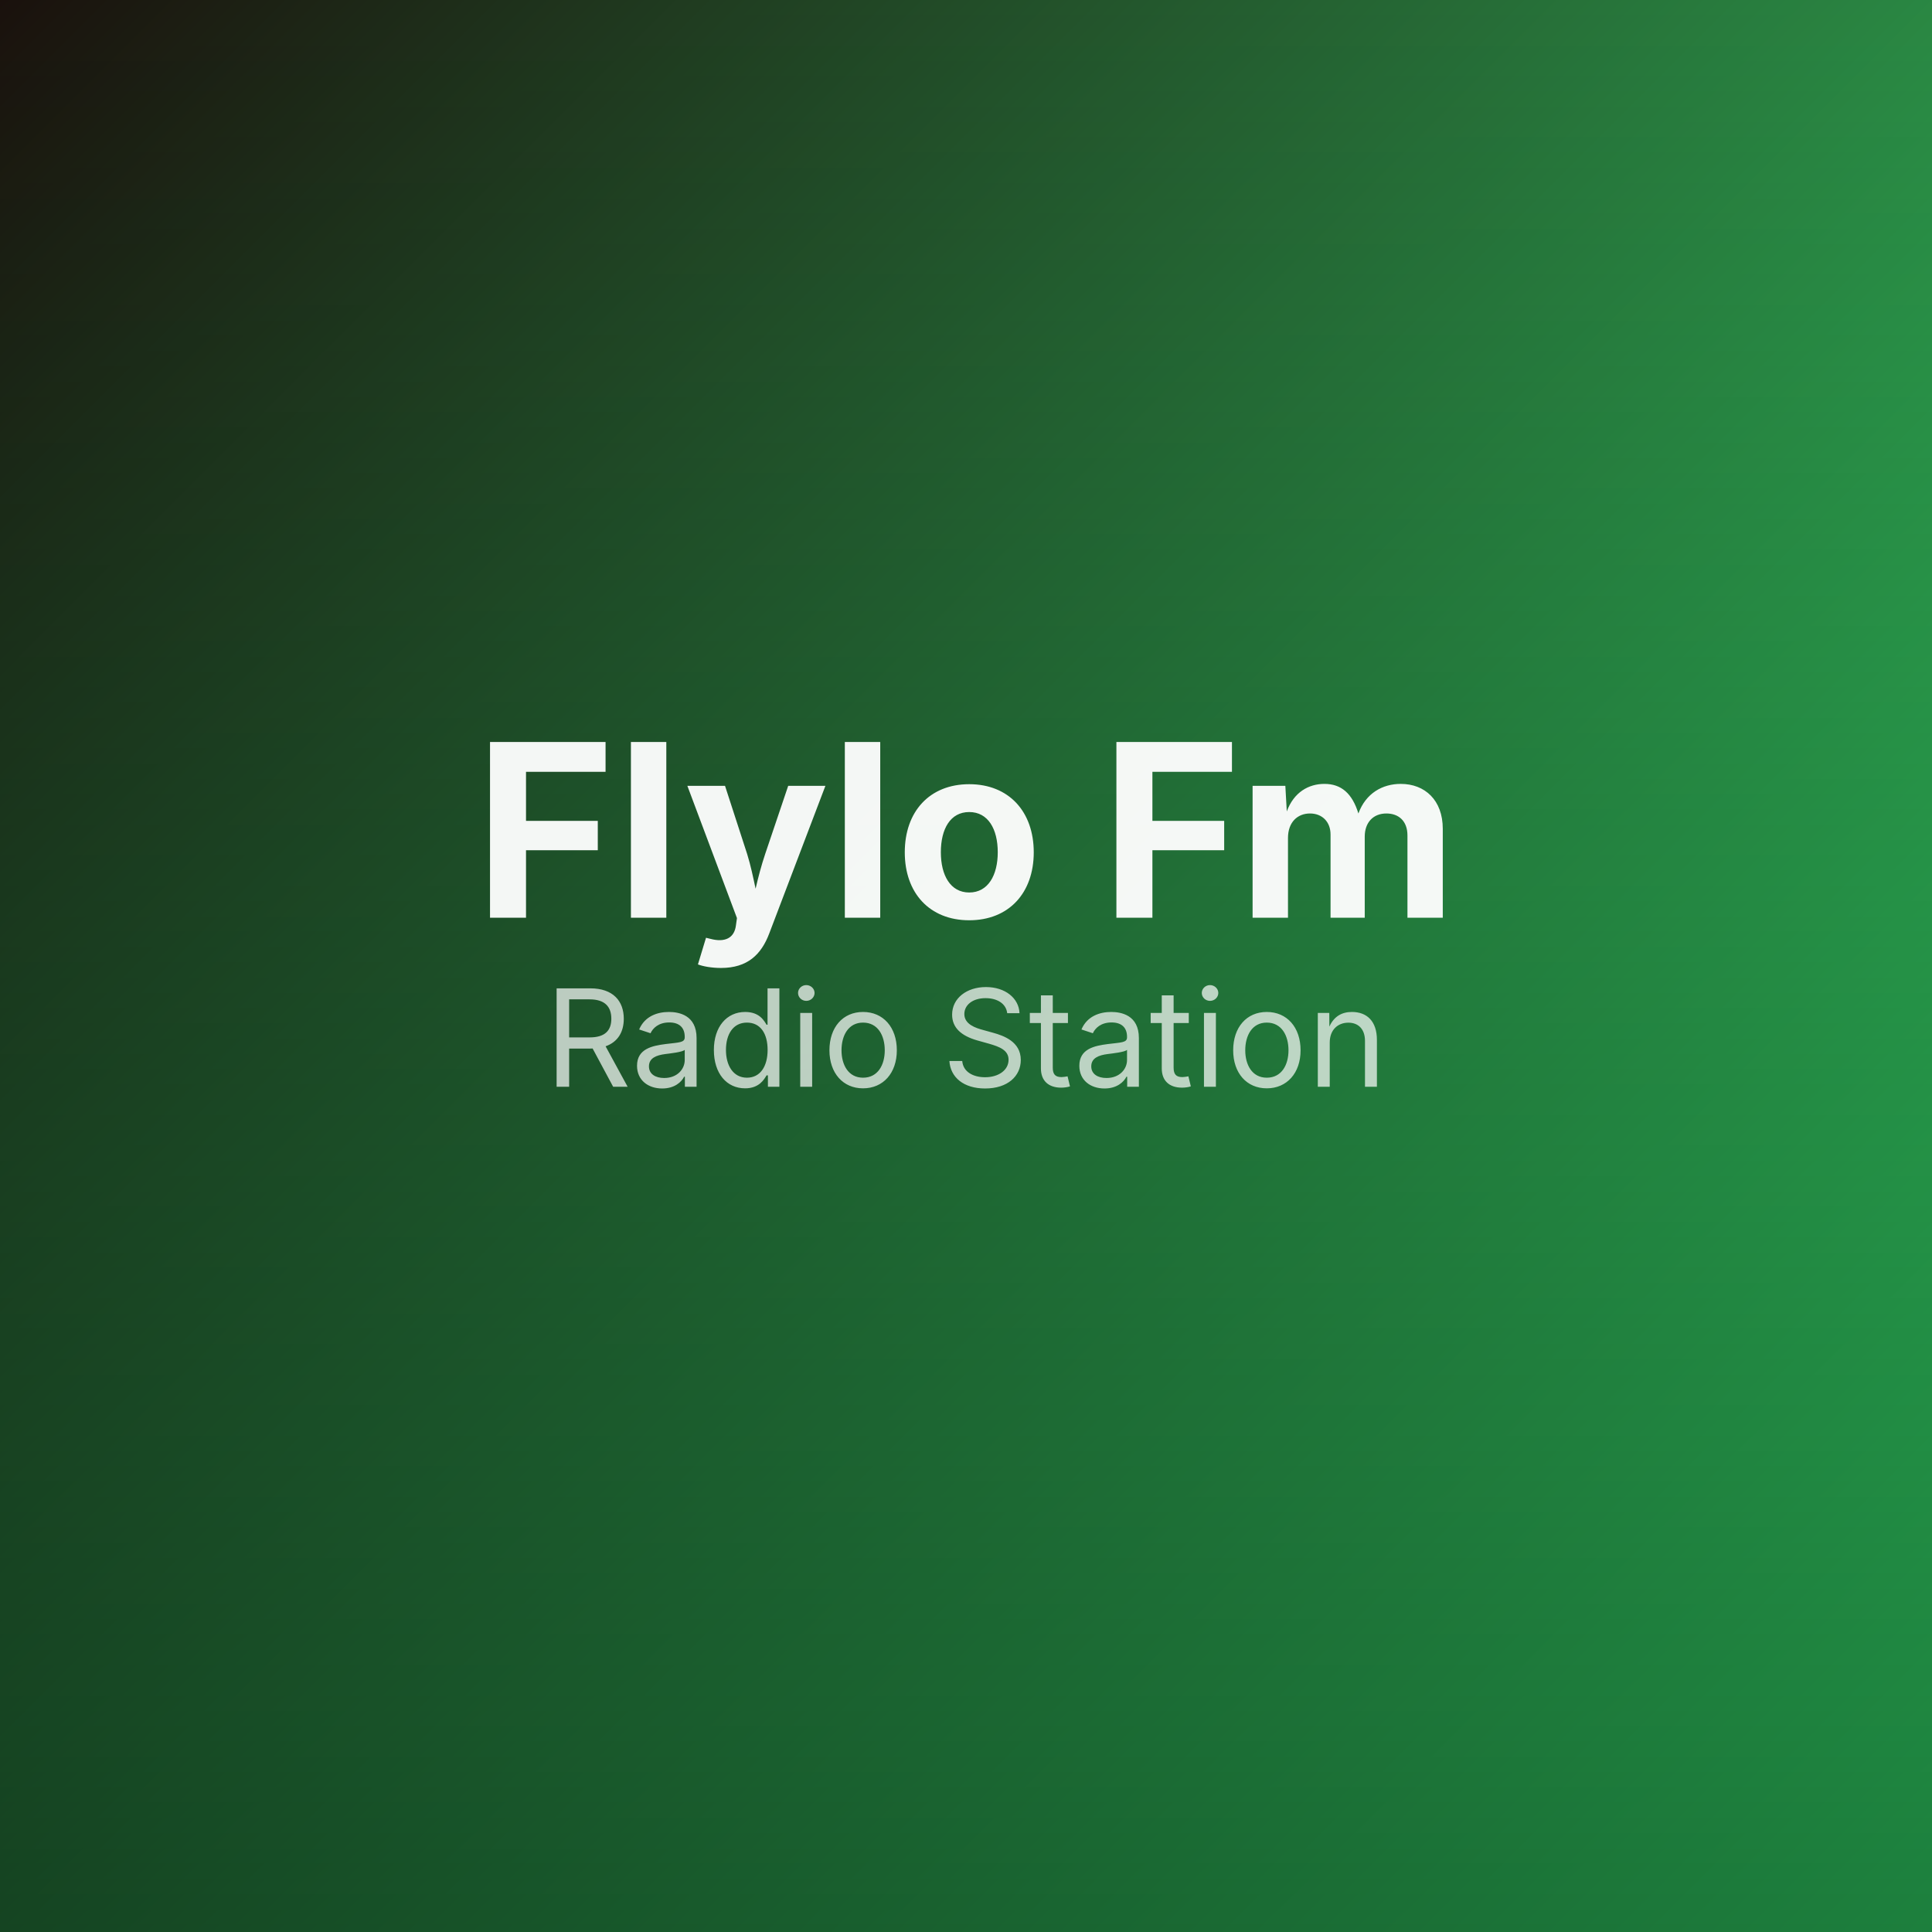
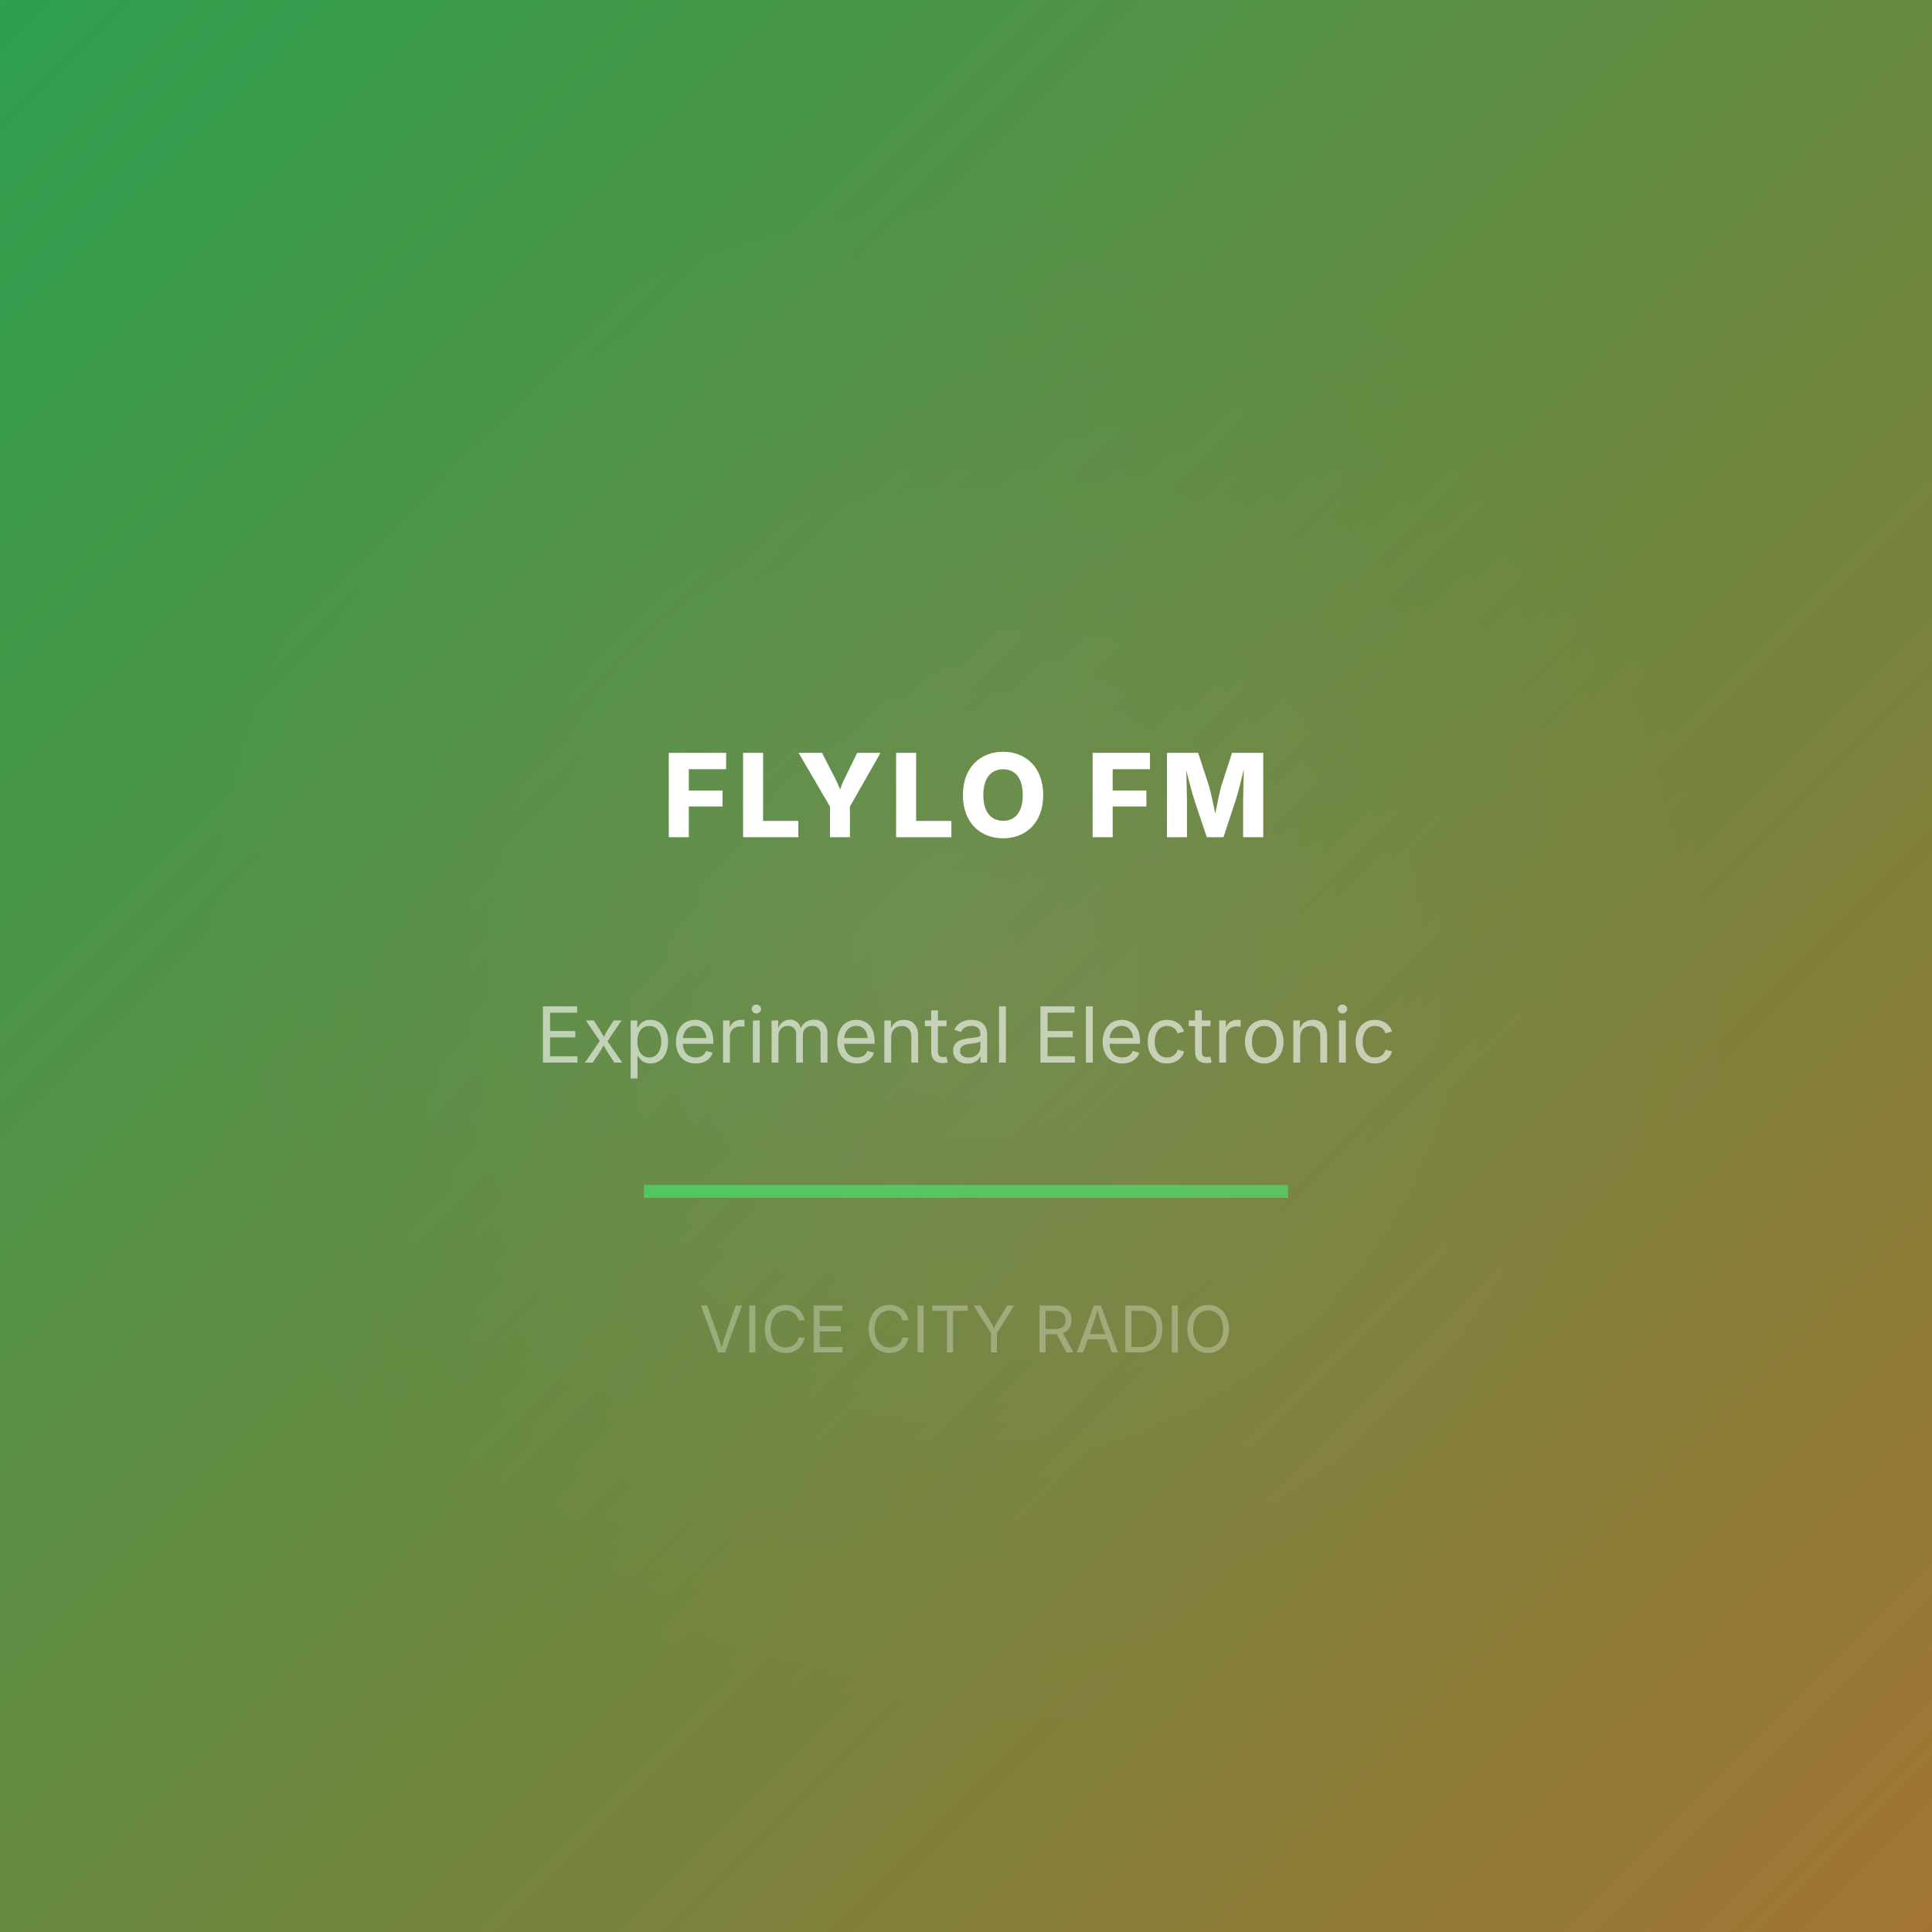
- <svg xmlns="http://www.w3.org/2000/svg" width="400" height="400" viewBox="0 0 400 400">
+ <svg xmlns="http://www.w3.org/2000/svg" width="300" height="300" viewBox="0 0 300 300">
  <defs>
    <linearGradient id="bg" x1="0%" y1="0%" x2="100%" y2="100%">
-       <stop offset="0%" style="stop-color:#1A100C;stop-opacity:1" />
-       <stop offset="100%" style="stop-color:#39FF7A;stop-opacity:1" />
+       <stop offset="0%" style="stop-color:#39FF7A" />
+       <stop offset="100%" style="stop-color:#FFB84D" />
    </linearGradient>
-     <linearGradient id="overlay" x1="0%" y1="0%" x2="0%" y2="100%">
-       <stop offset="0%" style="stop-color:#000;stop-opacity:0" />
-       <stop offset="100%" style="stop-color:#000;stop-opacity:0.5" />
-     </linearGradient>
+     <radialGradient id="glow" cx="50%" cy="50%" r="50%">
+       <stop offset="0%" style="stop-color:#FFFFFF;stop-opacity:0.15" />
+       <stop offset="100%" style="stop-color:#FFFFFF;stop-opacity:0" />
+     </radialGradient>
  </defs>
-   <rect width="400" height="400" fill="url(#bg)" />
-   <rect width="400" height="400" fill="url(#overlay)" />
-   <text x="200" y="190" text-anchor="middle" fill="white" font-family="Inter,system-ui,sans-serif" font-size="50" font-weight="700" opacity="0.95">Flylo Fm</text>
-   <text x="200" y="225" text-anchor="middle" fill="white" font-family="Inter,system-ui,sans-serif" font-size="28" font-weight="400" opacity="0.7">Radio Station</text>
+   <rect width="300" height="300" fill="url(#bg)" />
+   <circle cx="150" cy="150" r="120" fill="url(#glow)" />
+   <rect x="0" y="0" width="300" height="300" fill="#1A100C" opacity="0.4" />
+   <text x="150" y="130" font-family="system-ui,-apple-system,sans-serif" font-size="18" font-weight="800" fill="#FFFFFF" text-anchor="middle" letter-spacing="1">FLYLO FM</text>
+   <text x="150" y="165" font-family="system-ui,-apple-system,sans-serif" font-size="12" fill="#FFFFFF" text-anchor="middle" opacity="0.6">Experimental Electronic</text>
+   <line x1="100" y1="185" x2="200" y2="185" stroke="#39FF7A" stroke-width="2" opacity="0.5" />
+   <text x="150" y="210" font-family="system-ui,-apple-system,sans-serif" font-size="10" fill="#FFFFFF" text-anchor="middle" opacity="0.3">VICE CITY RADIO</text>
</svg>
